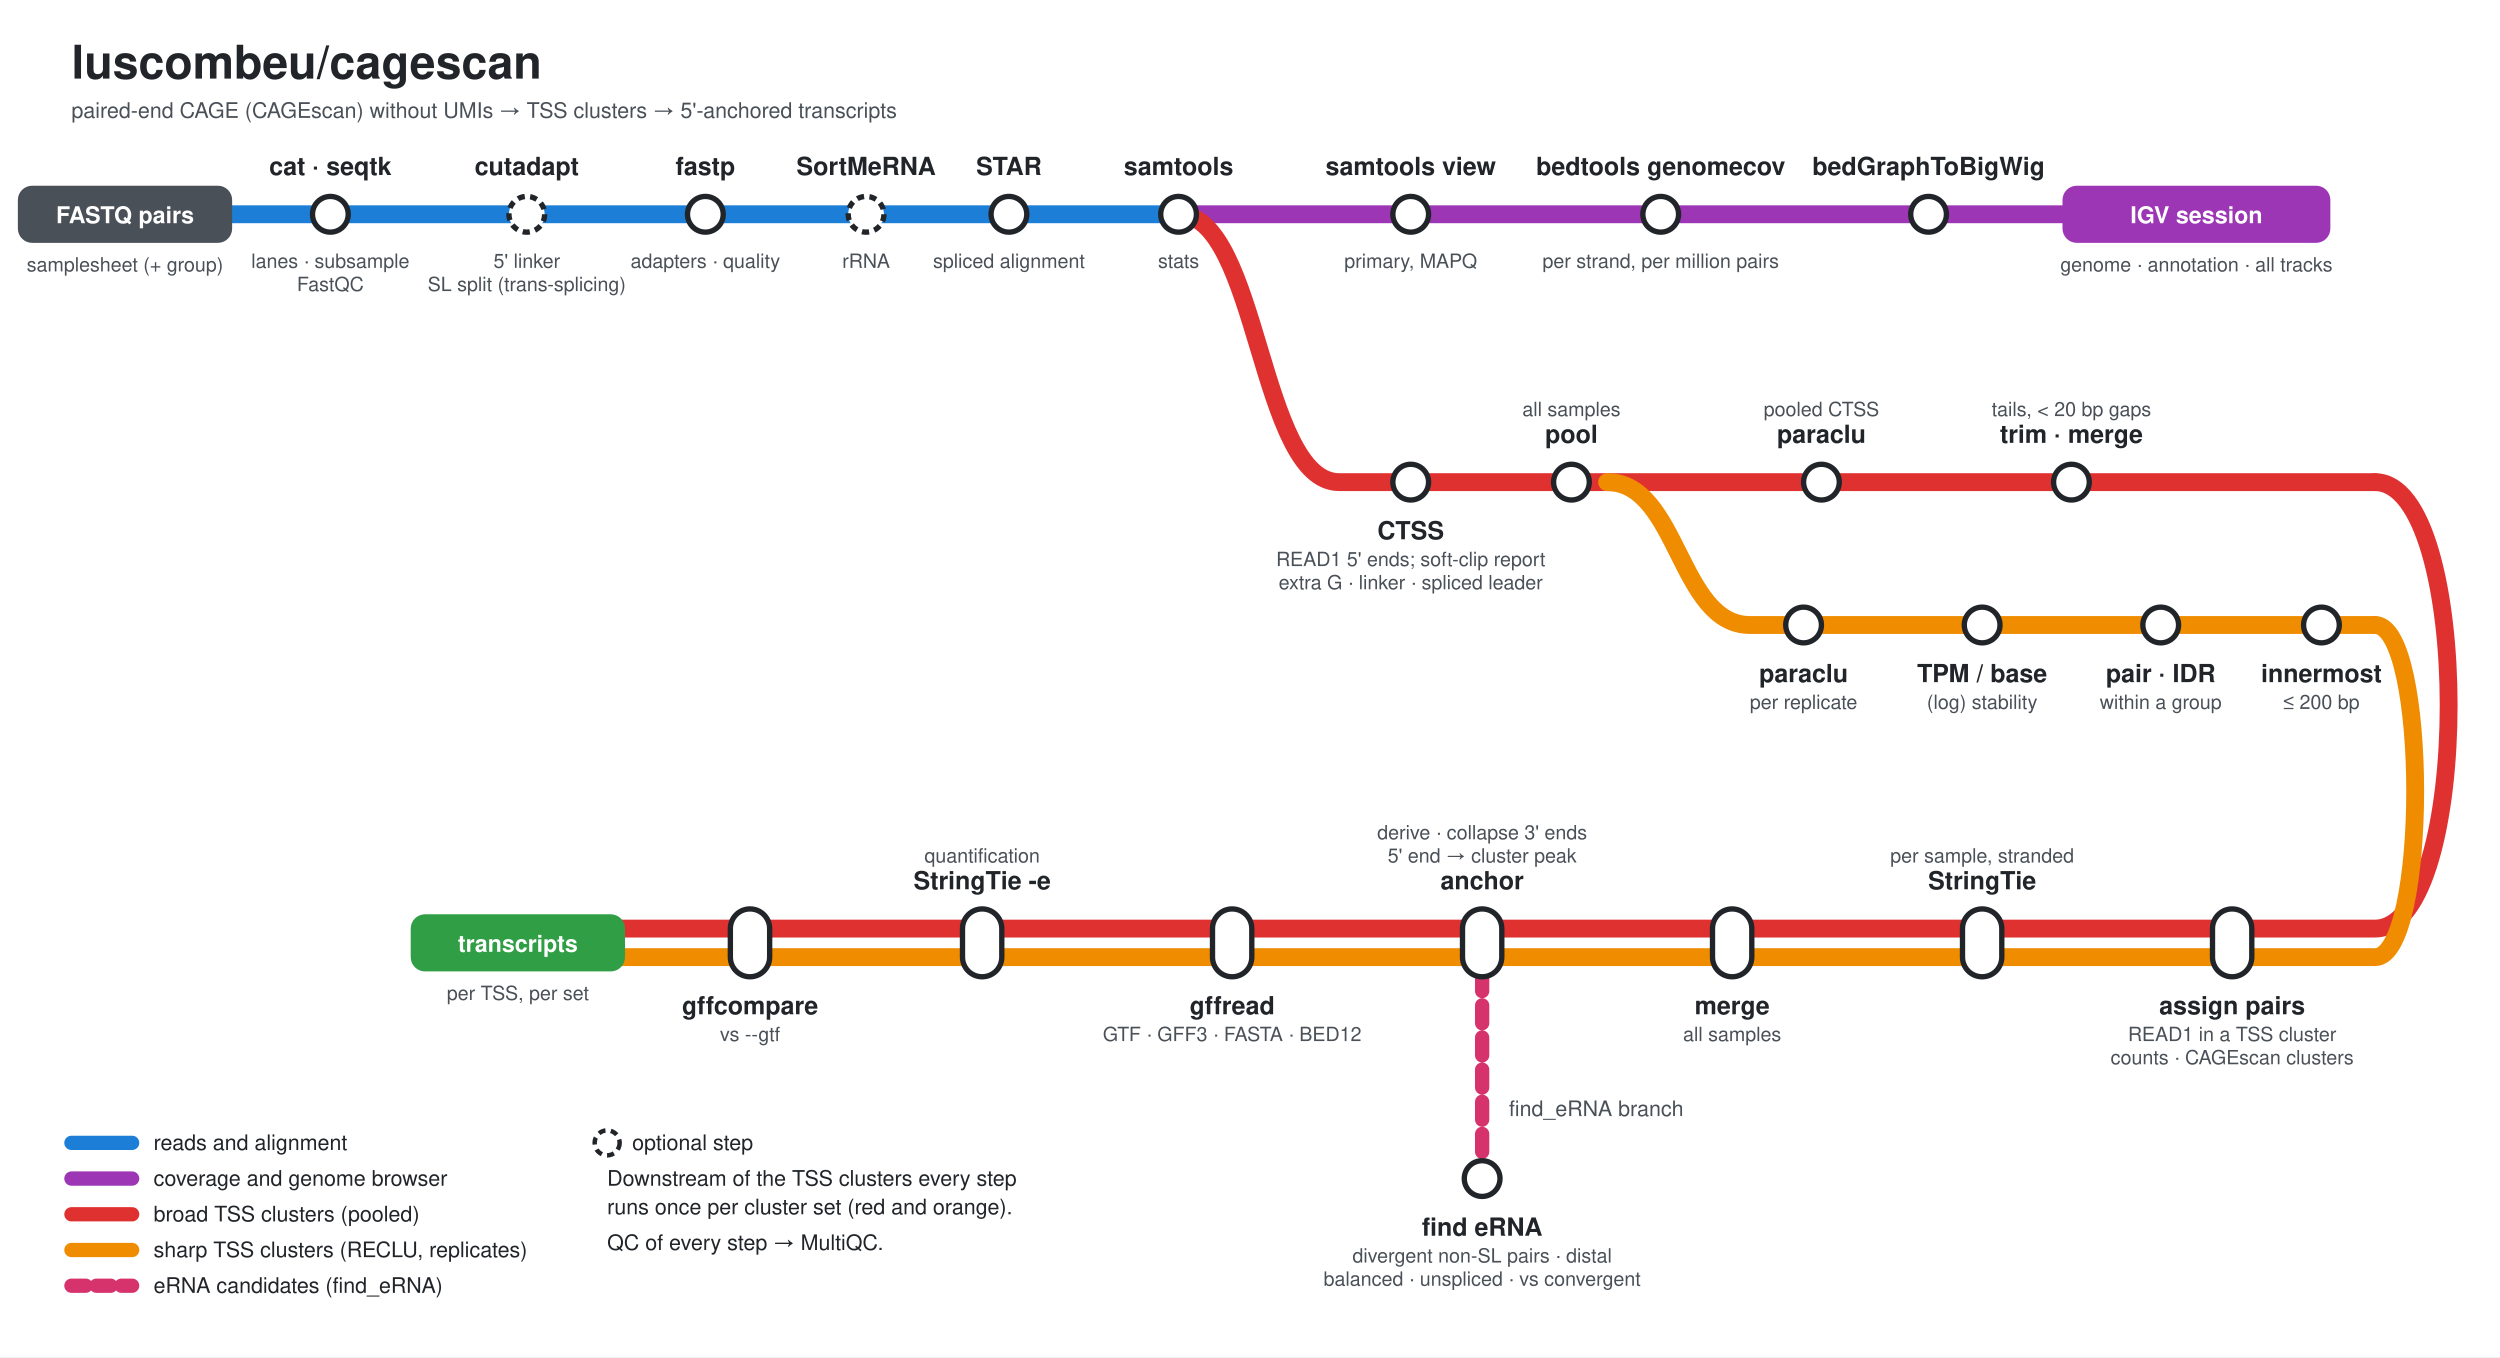
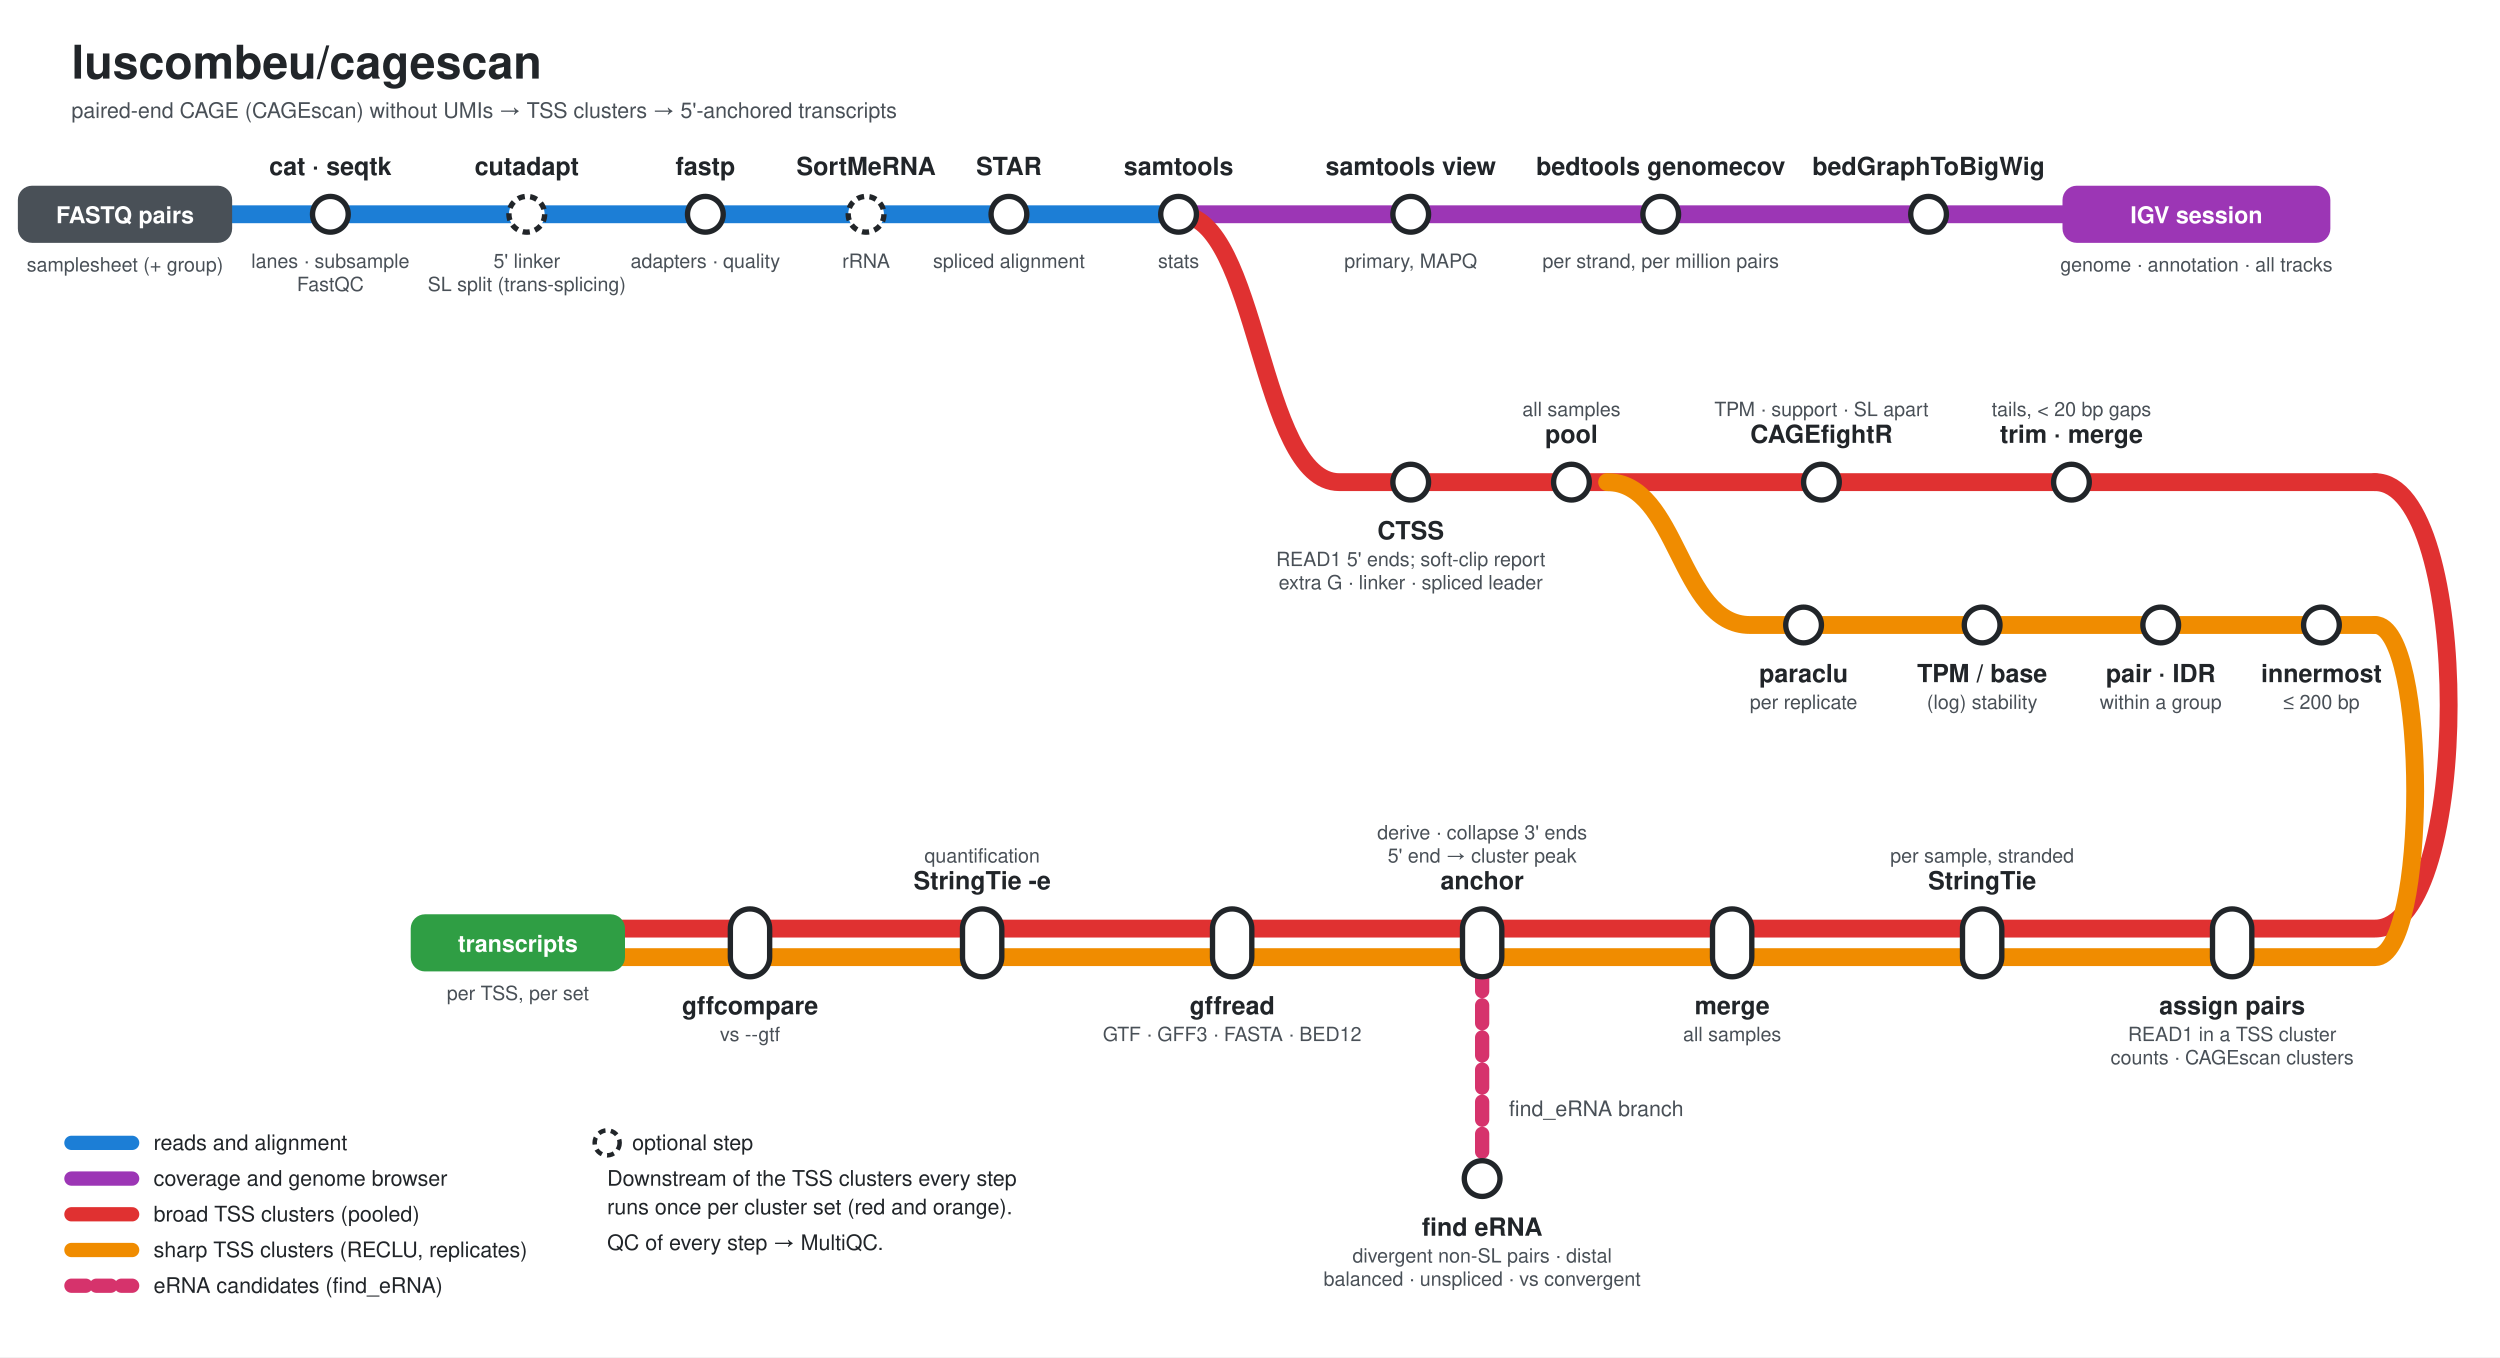
<svg xmlns="http://www.w3.org/2000/svg" viewBox="0 0 1400 760" width="1400" height="760">
  <style>
text { font-family: "Helvetica Neue", Helvetica, Arial, sans-serif; fill: #212529; }
.title { font-size: 26px; font-weight: 700; }
.st { font-size: 14px; font-weight: 700; text-anchor: middle; }
.sub { font-size: 11px; fill: #495057; text-anchor: middle; }
.term { font-size: 13px; font-weight: 700; fill: #fff; text-anchor: middle; }
.leg { font-size: 12px; }
.subl { font-size: 12px; fill: #495057; text-anchor: start; }
</style>
  <rect width="1400" height="760" fill="#ffffff" />
  <path d="M 70 120 L 660 120" fill="none" stroke="#1c7ed6" stroke-width="10" stroke-linecap="round" stroke-linejoin="round" />
  <path d="M 660 120 L 1230 120" fill="none" stroke="#9c36b5" stroke-width="10" stroke-linecap="round" stroke-linejoin="round" />
  <path d="M 660 120 C 705 120 705 270 750 270 L 1330 270" fill="none" stroke="#e03131" stroke-width="10" stroke-linecap="round" stroke-linejoin="round" />
  <path d="M 900 270 C 940 270 940 350 980 350 L 1330 350" fill="none" stroke="#f08c00" stroke-width="10" stroke-linecap="round" stroke-linejoin="round" />
  <path d="M 1330 270 C 1385 270 1385 520 1330 520 L 330 520" fill="none" stroke="#e03131" stroke-width="10" stroke-linecap="round" stroke-linejoin="round" />
  <path d="M 1330 350 C 1360 350 1360 536 1330 536 L 330 536" fill="none" stroke="#f08c00" stroke-width="10" stroke-linecap="round" stroke-linejoin="round" />
  <path d="M 830 545 L 830 660" fill="none" stroke="#d6336c" stroke-width="8" stroke-linecap="round" stroke-linejoin="round" stroke-dasharray="10 8" />
  <rect x="10.0" y="104" width="120" height="32" rx="8" fill="#495057" />
  <text x="70" y="125" class="term">FASTQ pairs</text>
  <text x="70" y="152" class="sub">samplesheet (+ group)</text>
  <circle cx="185" cy="120" r="10" fill="#fff" stroke="#212529" stroke-width="3" />
  <text x="185" y="98" class="st">cat · seqtk</text>
  <text x="185" y="150" class="sub">lanes · subsample</text>
  <text x="185" y="163" class="sub">FastQC</text>
  <circle cx="295" cy="120" r="10" fill="#fff" stroke="#212529" stroke-width="3" stroke-dasharray="4 3" />
  <text x="295" y="98" class="st">cutadapt</text>
  <text x="295" y="150" class="sub">5' linker</text>
  <text x="295" y="163" class="sub">SL split (trans-splicing)</text>
  <circle cx="395" cy="120" r="10" fill="#fff" stroke="#212529" stroke-width="3" />
  <text x="395" y="98" class="st">fastp</text>
  <text x="395" y="150" class="sub">adapters · quality</text>
  <circle cx="485" cy="120" r="10" fill="#fff" stroke="#212529" stroke-width="3" stroke-dasharray="4 3" />
  <text x="485" y="98" class="st">SortMeRNA</text>
  <text x="485" y="150" class="sub">rRNA</text>
  <circle cx="565" cy="120" r="10" fill="#fff" stroke="#212529" stroke-width="3" />
  <text x="565" y="98" class="st">STAR</text>
  <text x="565" y="150" class="sub">spliced alignment</text>
  <circle cx="660" cy="120" r="10" fill="#fff" stroke="#212529" stroke-width="3" />
  <text x="660" y="98" class="st">samtools</text>
  <text x="660" y="150" class="sub">stats</text>
  <circle cx="790" cy="120" r="10" fill="#fff" stroke="#212529" stroke-width="3" />
  <text x="790" y="98" class="st">samtools view</text>
  <text x="790" y="150" class="sub">primary, MAPQ</text>
  <circle cx="930" cy="120" r="10" fill="#fff" stroke="#212529" stroke-width="3" />
  <text x="930" y="98" class="st">bedtools genomecov</text>
  <text x="930" y="150" class="sub">per strand, per million pairs</text>
  <circle cx="1080" cy="120" r="10" fill="#fff" stroke="#212529" stroke-width="3" />
  <text x="1080" y="98" class="st">bedGraphToBigWig</text>
  <rect x="1155.0" y="104" width="150" height="32" rx="8" fill="#9c36b5" />
  <text x="1230" y="125" class="term">IGV session</text>
  <text x="1230" y="152" class="sub">genome · annotation · all tracks</text>
  <circle cx="790" cy="270" r="10" fill="#fff" stroke="#212529" stroke-width="3" />
  <text x="790" y="302" class="st">CTSS</text>
  <text x="790" y="317" class="sub">READ1 5' ends; soft-clip report</text>
  <text x="790" y="330" class="sub">extra G · linker · spliced leader</text>
  <circle cx="880" cy="270" r="10" fill="#fff" stroke="#212529" stroke-width="3" />
  <text x="880" y="248" class="st">pool</text>
  <text x="880" y="233" class="sub">all samples</text>
  <circle cx="1020" cy="270" r="10" fill="#fff" stroke="#212529" stroke-width="3" />
-   <text x="1020" y="248" class="st">paraclu</text>
-   <text x="1020" y="233" class="sub">pooled CTSS</text>
+   <text x="1020" y="248" class="st">CAGEfightR</text>
+   <text x="1020" y="233" class="sub">TPM · support · SL apart</text>
  <circle cx="1160" cy="270" r="10" fill="#fff" stroke="#212529" stroke-width="3" />
  <text x="1160" y="248" class="st">trim · merge</text>
  <text x="1160" y="233" class="sub">tails, &lt; 20 bp gaps</text>
  <circle cx="1010" cy="350" r="10" fill="#fff" stroke="#212529" stroke-width="3" />
  <text x="1010" y="382" class="st">paraclu</text>
  <text x="1010" y="397" class="sub">per replicate</text>
  <circle cx="1110" cy="350" r="10" fill="#fff" stroke="#212529" stroke-width="3" />
  <text x="1110" y="382" class="st">TPM / base</text>
  <text x="1110" y="397" class="sub">(log) stability</text>
  <circle cx="1210" cy="350" r="10" fill="#fff" stroke="#212529" stroke-width="3" />
  <text x="1210" y="382" class="st">pair · IDR</text>
  <text x="1210" y="397" class="sub">within a group</text>
  <circle cx="1300" cy="350" r="10" fill="#fff" stroke="#212529" stroke-width="3" />
  <text x="1300" y="382" class="st">innermost</text>
  <text x="1300" y="397" class="sub">≤ 200 bp</text>
  <rect x="1239" y="509" width="22" height="38" rx="11" fill="#fff" stroke="#212529" stroke-width="3" />
  <text x="1250" y="568" class="st">assign pairs</text>
  <text x="1250" y="583" class="sub">READ1 in a TSS cluster</text>
  <text x="1250" y="596" class="sub">counts · CAGEscan clusters</text>
  <rect x="1099" y="509" width="22" height="38" rx="11" fill="#fff" stroke="#212529" stroke-width="3" />
  <text x="1110" y="498" class="st">StringTie</text>
  <text x="1110" y="483" class="sub">per sample, stranded</text>
  <rect x="959" y="509" width="22" height="38" rx="11" fill="#fff" stroke="#212529" stroke-width="3" />
  <text x="970" y="568" class="st">merge</text>
  <text x="970" y="583" class="sub">all samples</text>
  <rect x="819" y="509" width="22" height="38" rx="11" fill="#fff" stroke="#212529" stroke-width="3" />
  <text x="830" y="498" class="st">anchor</text>
  <text x="830" y="483" class="sub">5' end → cluster peak</text>
  <text x="830" y="470" class="sub">derive · collapse 3' ends</text>
  <rect x="679" y="509" width="22" height="38" rx="11" fill="#fff" stroke="#212529" stroke-width="3" />
  <text x="690" y="568" class="st">gffread</text>
  <text x="690" y="583" class="sub">GTF · GFF3 · FASTA · BED12</text>
  <rect x="539" y="509" width="22" height="38" rx="11" fill="#fff" stroke="#212529" stroke-width="3" />
  <text x="550" y="498" class="st">StringTie -e</text>
  <text x="550" y="483" class="sub">quantification</text>
  <rect x="409" y="509" width="22" height="38" rx="11" fill="#fff" stroke="#212529" stroke-width="3" />
  <text x="420" y="568" class="st">gffcompare</text>
  <text x="420" y="583" class="sub">vs --gtf</text>
  <rect x="230.0" y="512" width="120" height="32" rx="8" fill="#2f9e44" />
  <text x="290" y="533" class="term">transcripts</text>
  <text x="290" y="560" class="sub">per TSS, per set</text>
  <circle cx="830" cy="660" r="10" fill="#fff" stroke="#212529" stroke-width="3" />
  <text x="830" y="692" class="st">find eRNA</text>
  <text x="830" y="707" class="sub">divergent non-SL pairs · distal</text>
  <text x="830" y="720" class="sub">balanced · unspliced · vs convergent</text>
  <text x="845" y="625" class="subl">find_eRNA branch</text>
  <text x="40" y="44" class="title">luscombeu/cagescan</text>
  <text x="40" y="66" class="subl">paired-end CAGE (CAGEscan) without UMIs → TSS clusters → 5'-anchored transcripts</text>
  <line x1="40" y1="640" x2="74" y2="640" stroke="#1c7ed6" stroke-width="8" stroke-linecap="round" />
  <text x="86" y="644" class="leg">reads and alignment</text>
  <line x1="40" y1="660" x2="74" y2="660" stroke="#9c36b5" stroke-width="8" stroke-linecap="round" />
  <text x="86" y="664" class="leg">coverage and genome browser</text>
  <line x1="40" y1="680" x2="74" y2="680" stroke="#e03131" stroke-width="8" stroke-linecap="round" />
  <text x="86" y="684" class="leg">broad TSS clusters (pooled)</text>
  <line x1="40" y1="700" x2="74" y2="700" stroke="#f08c00" stroke-width="8" stroke-linecap="round" />
  <text x="86" y="704" class="leg">sharp TSS clusters (RECLU, replicates)</text>
  <line x1="40" y1="720" x2="74" y2="720" stroke="#d6336c" stroke-width="8" stroke-linecap="round" stroke-dasharray="8 6" />
  <text x="86" y="724" class="leg">eRNA candidates (find_eRNA)</text>
  <circle cx="340" cy="640" r="7" fill="#fff" stroke="#212529" stroke-width="2.5" stroke-dasharray="4 3" />
  <text x="354" y="644" class="leg">optional step</text>
  <text x="340" y="664" class="leg" text-anchor="start">Downstream of the TSS clusters every step</text>
  <text x="340" y="680" class="leg" text-anchor="start">runs once per cluster set (red and orange).</text>
  <text x="340" y="700" class="leg" text-anchor="start">QC of every step → MultiQC.</text>
</svg>
